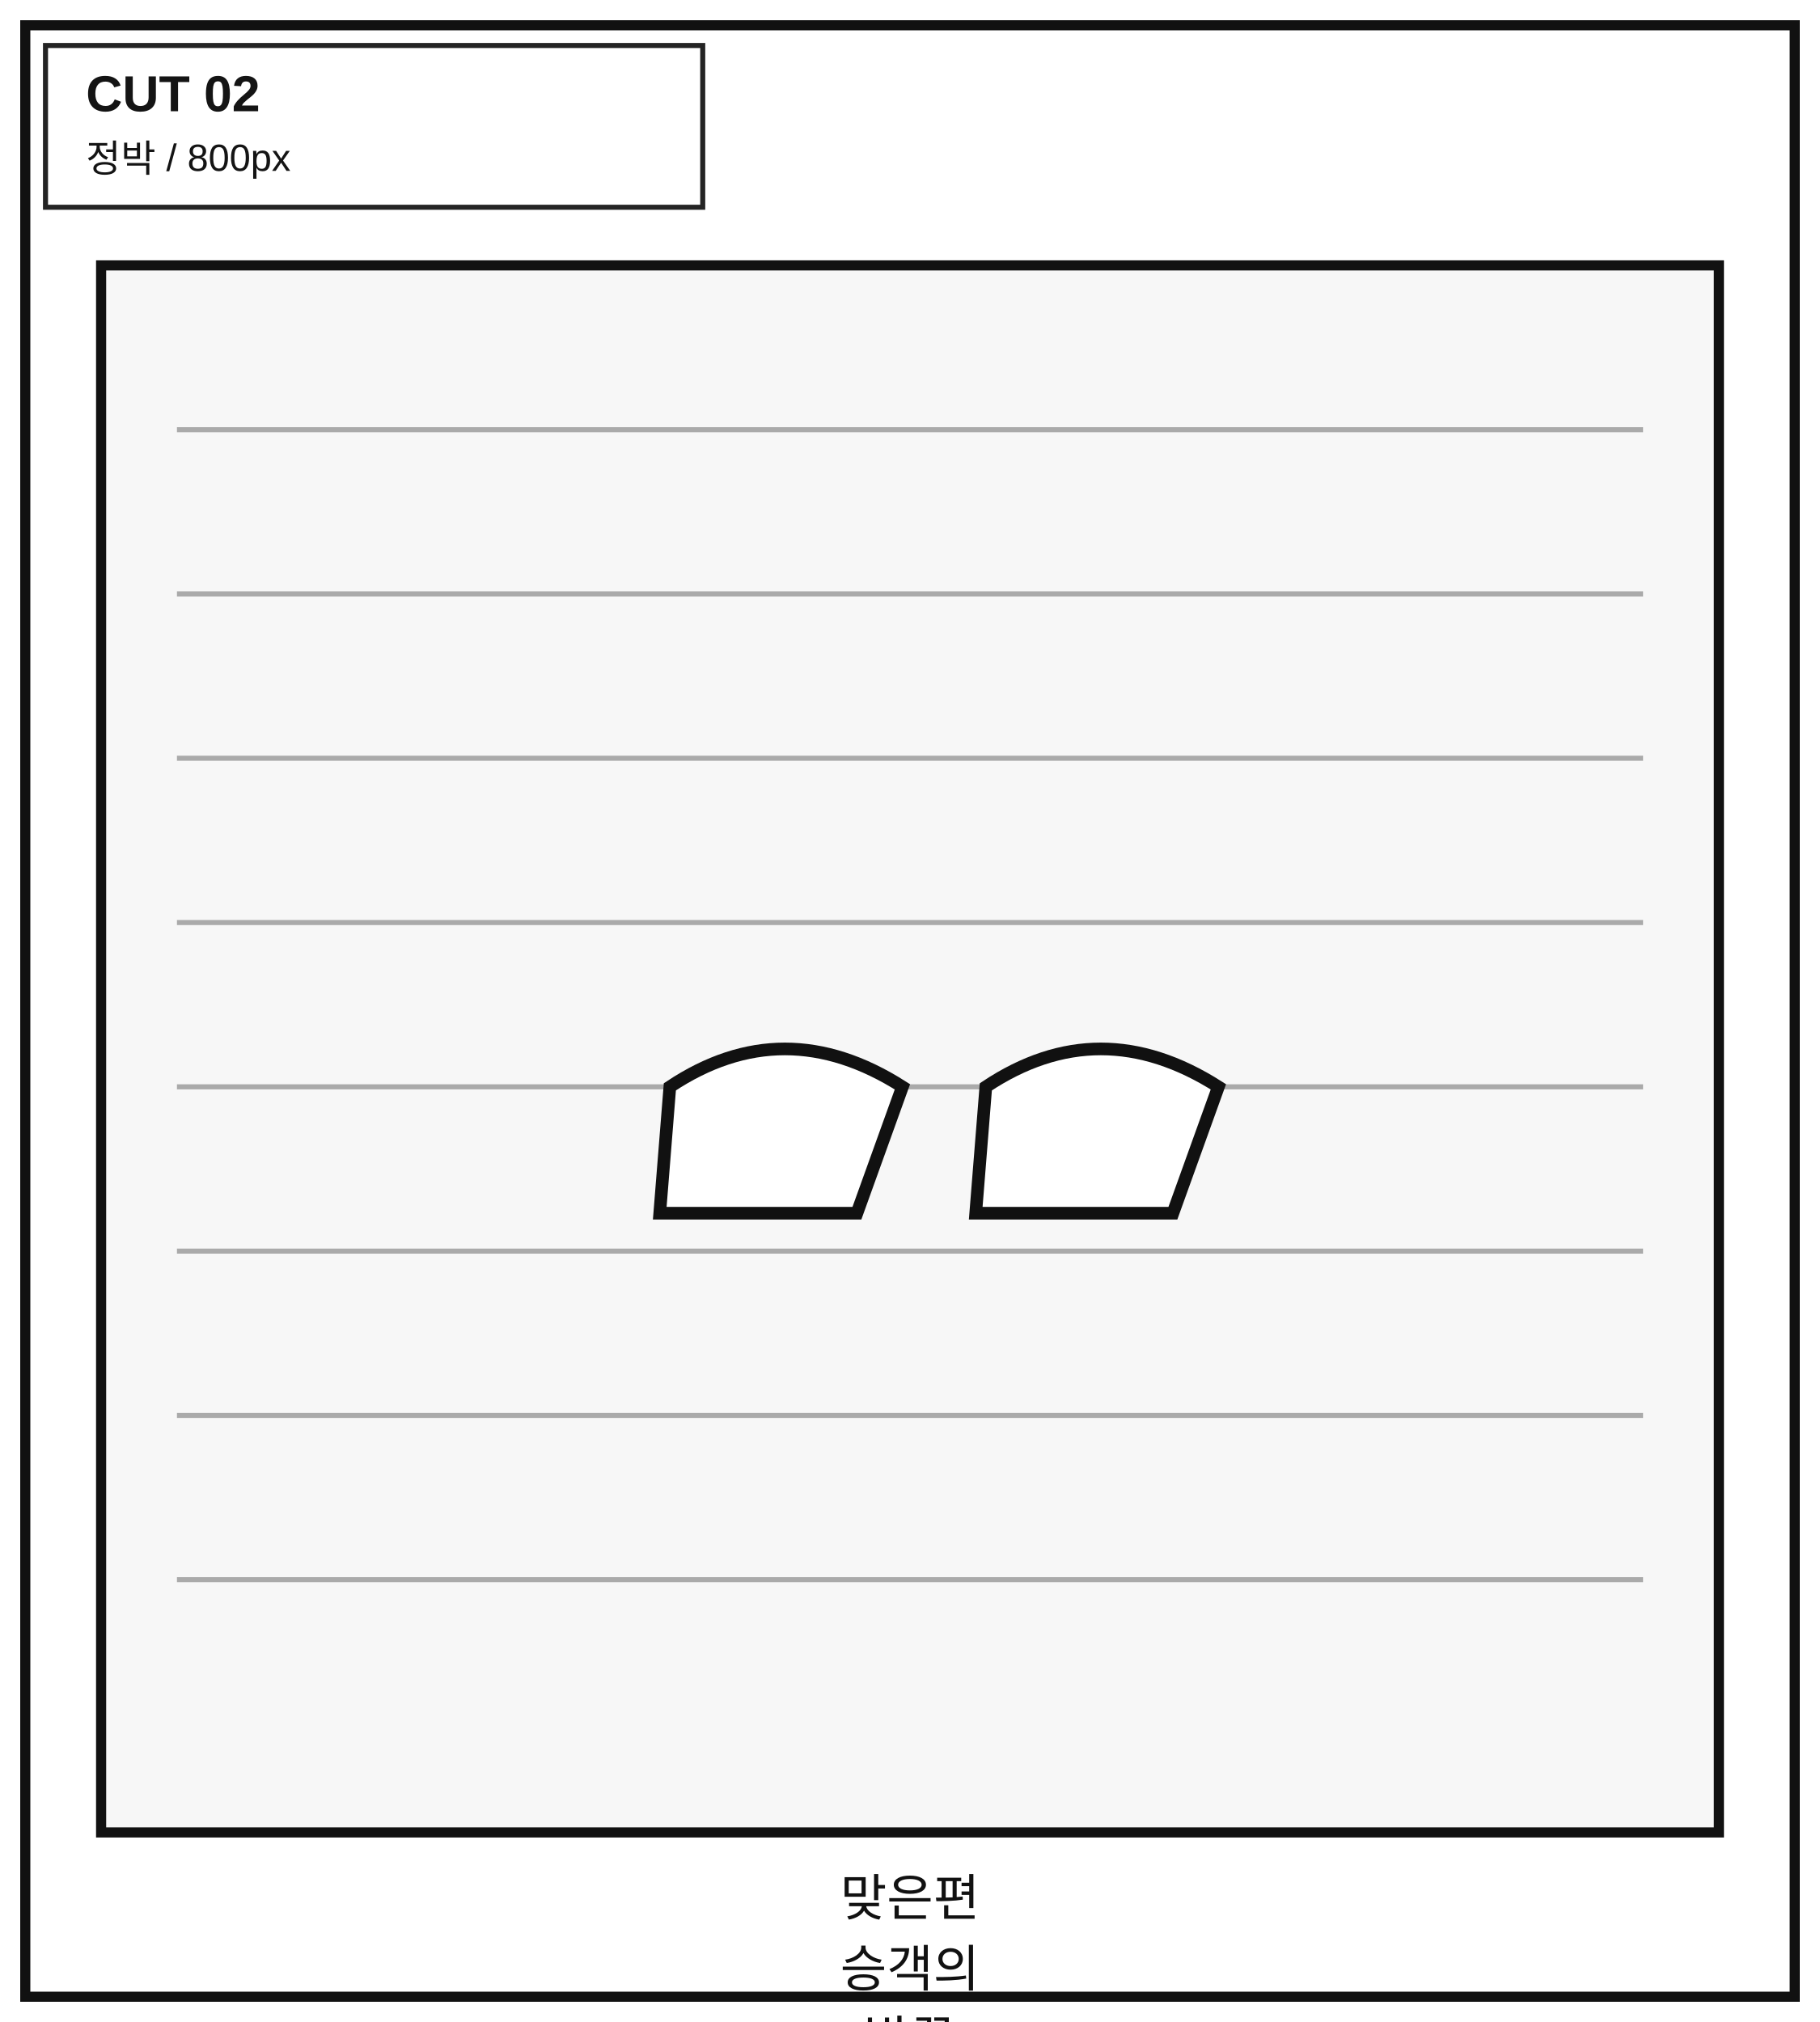
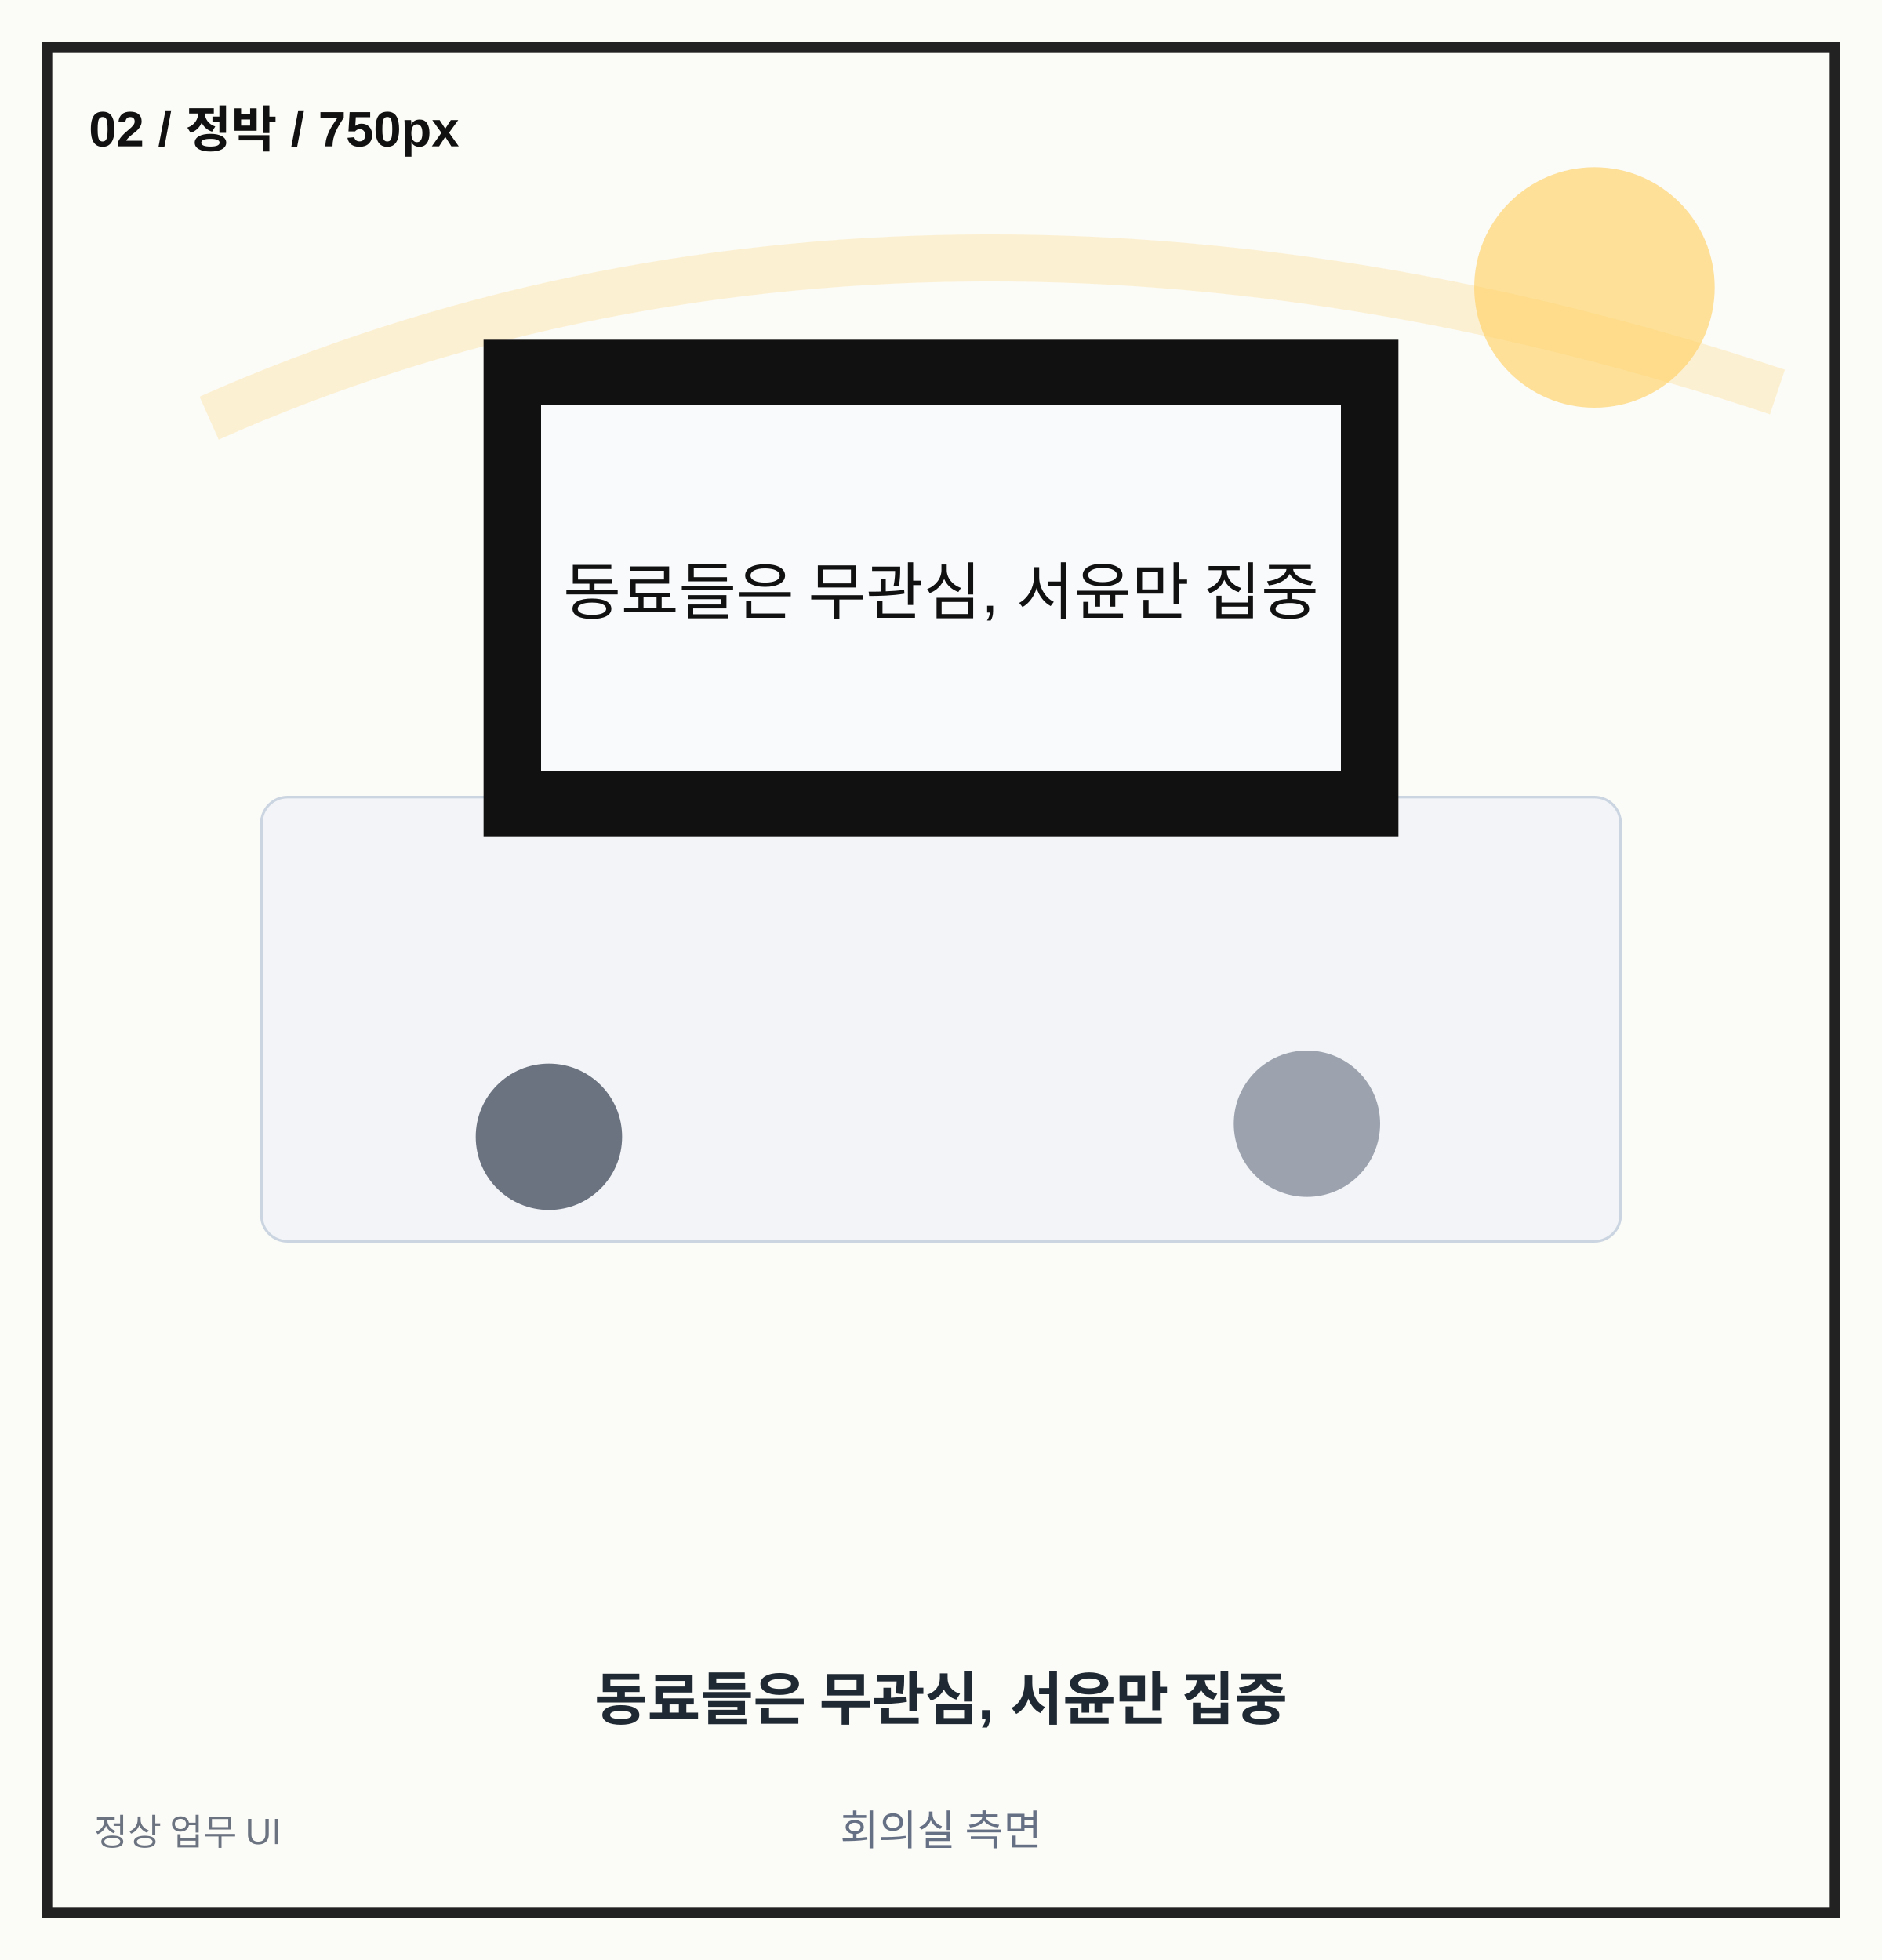
- <svg xmlns="http://www.w3.org/2000/svg" width="720" height="800" viewBox="0 0 720 800">
-   <rect width="720" height="800" fill="#fff" />
-   <rect x="10" y="10" width="700" height="780" fill="none" stroke="#111" stroke-width="4" />
-   <g opacity="0.92">
-     <rect x="18" y="18" width="260" height="64" fill="#fff" stroke="#111" stroke-width="2" />
-     <text x="34" y="44" font-size="20" font-weight="700" font-family="Arial, 'Malgun Gothic', sans-serif">CUT 02</text>
-     <text x="34" y="68" font-size="15" font-family="Arial, 'Malgun Gothic', sans-serif">정박 / 800px</text>
-   </g>
-   <rect x="40" y="105" width="640" height="620" fill="#f7f7f7" stroke="#111" stroke-width="4" />
-   <line x1="70" y1="170" x2="650" y2="170" stroke="#aaa" stroke-width="2" />
-   <line x1="70" y1="235" x2="650" y2="235" stroke="#aaa" stroke-width="2" />
-   <line x1="70" y1="300" x2="650" y2="300" stroke="#aaa" stroke-width="2" />
-   <line x1="70" y1="365" x2="650" y2="365" stroke="#aaa" stroke-width="2" />
-   <line x1="70" y1="430" x2="650" y2="430" stroke="#aaa" stroke-width="2" />
-   <line x1="70" y1="495" x2="650" y2="495" stroke="#aaa" stroke-width="2" />
-   <line x1="70" y1="560" x2="650" y2="560" stroke="#aaa" stroke-width="2" />
-   <line x1="70" y1="625" x2="650" y2="625" stroke="#aaa" stroke-width="2" />
-   <path d="M265 430 q45 -30 92 0 l-18 50 h-78 z" fill="#fff" stroke="#111" stroke-width="5" />
-   <path d="M390 430 q45 -30 92 0 l-18 50 h-78 z" fill="#fff" stroke="#111" stroke-width="5" />
-   <text x="360" y="758" font-size="20" text-anchor="middle" fill="#111" font-family="Arial, 'Malgun Gothic', sans-serif">맞은편</text>
-   <text x="360" y="786" font-size="20" text-anchor="middle" fill="#111" font-family="Arial, 'Malgun Gothic', sans-serif">승객의</text>
-   <text x="360" y="814" font-size="20" text-anchor="middle" fill="#111" font-family="Arial, 'Malgun Gothic', sans-serif">발끝</text>
+ <svg xmlns="http://www.w3.org/2000/svg" width="720" height="750" viewBox="0 0 720 750">
+   <rect x="0" y="0" width="720" height="750" fill="#fbfbf7" />
+   <rect x="18" y="18" width="684" height="714" fill="none" stroke="#222" stroke-width="4" />
+   <text x="34" y="56" font-size="19" font-weight="700" fill="#111" font-family="Arial, 'Malgun Gothic', sans-serif">02 / 정박 / 750px</text>
+   <text x="360" y="658" font-size="22" text-anchor="middle" fill="#1f2933" font-family="Arial, 'Malgun Gothic', sans-serif" font-weight="700">동료들은 무관심, 서윤만 집중</text>
+   <text x="360" y="706" font-size="16" text-anchor="middle" fill="#667085" font-family="Arial, 'Malgun Gothic', sans-serif">회의실 측면</text>
+   <text x="36" y="706" font-size="14" text-anchor="start" fill="#6b7280" font-family="Arial, 'Malgun Gothic', sans-serif">정상 업무 UI</text>
+   <circle cx="610" cy="110" r="46" fill="#ffd166" opacity=".65" />
+   <path d="M80 160 C260 80 470 80 680 150" stroke="#ffd166" stroke-width="18" opacity=".25" fill="none" />
+   <rect x="100" y="305" width="520" height="170" rx="10" fill="#f2f4f7" stroke="#cbd5e1" />
+   <rect x="185" y="130" width="350" height="190" fill="#111" />
+   <rect x="207" y="155" width="306" height="140" fill="#f8fafc" />
+   <text x="360" y="235" font-size="24" text-anchor="middle" fill="#111" font-family="Arial, 'Malgun Gothic', sans-serif">동료들은 무관심, 서윤만 집중</text>
+   <circle cx="210" cy="435" r="28" fill="#6b7280" />
+   <circle cx="500" cy="430" r="28" fill="#9ca3af" />
</svg>
